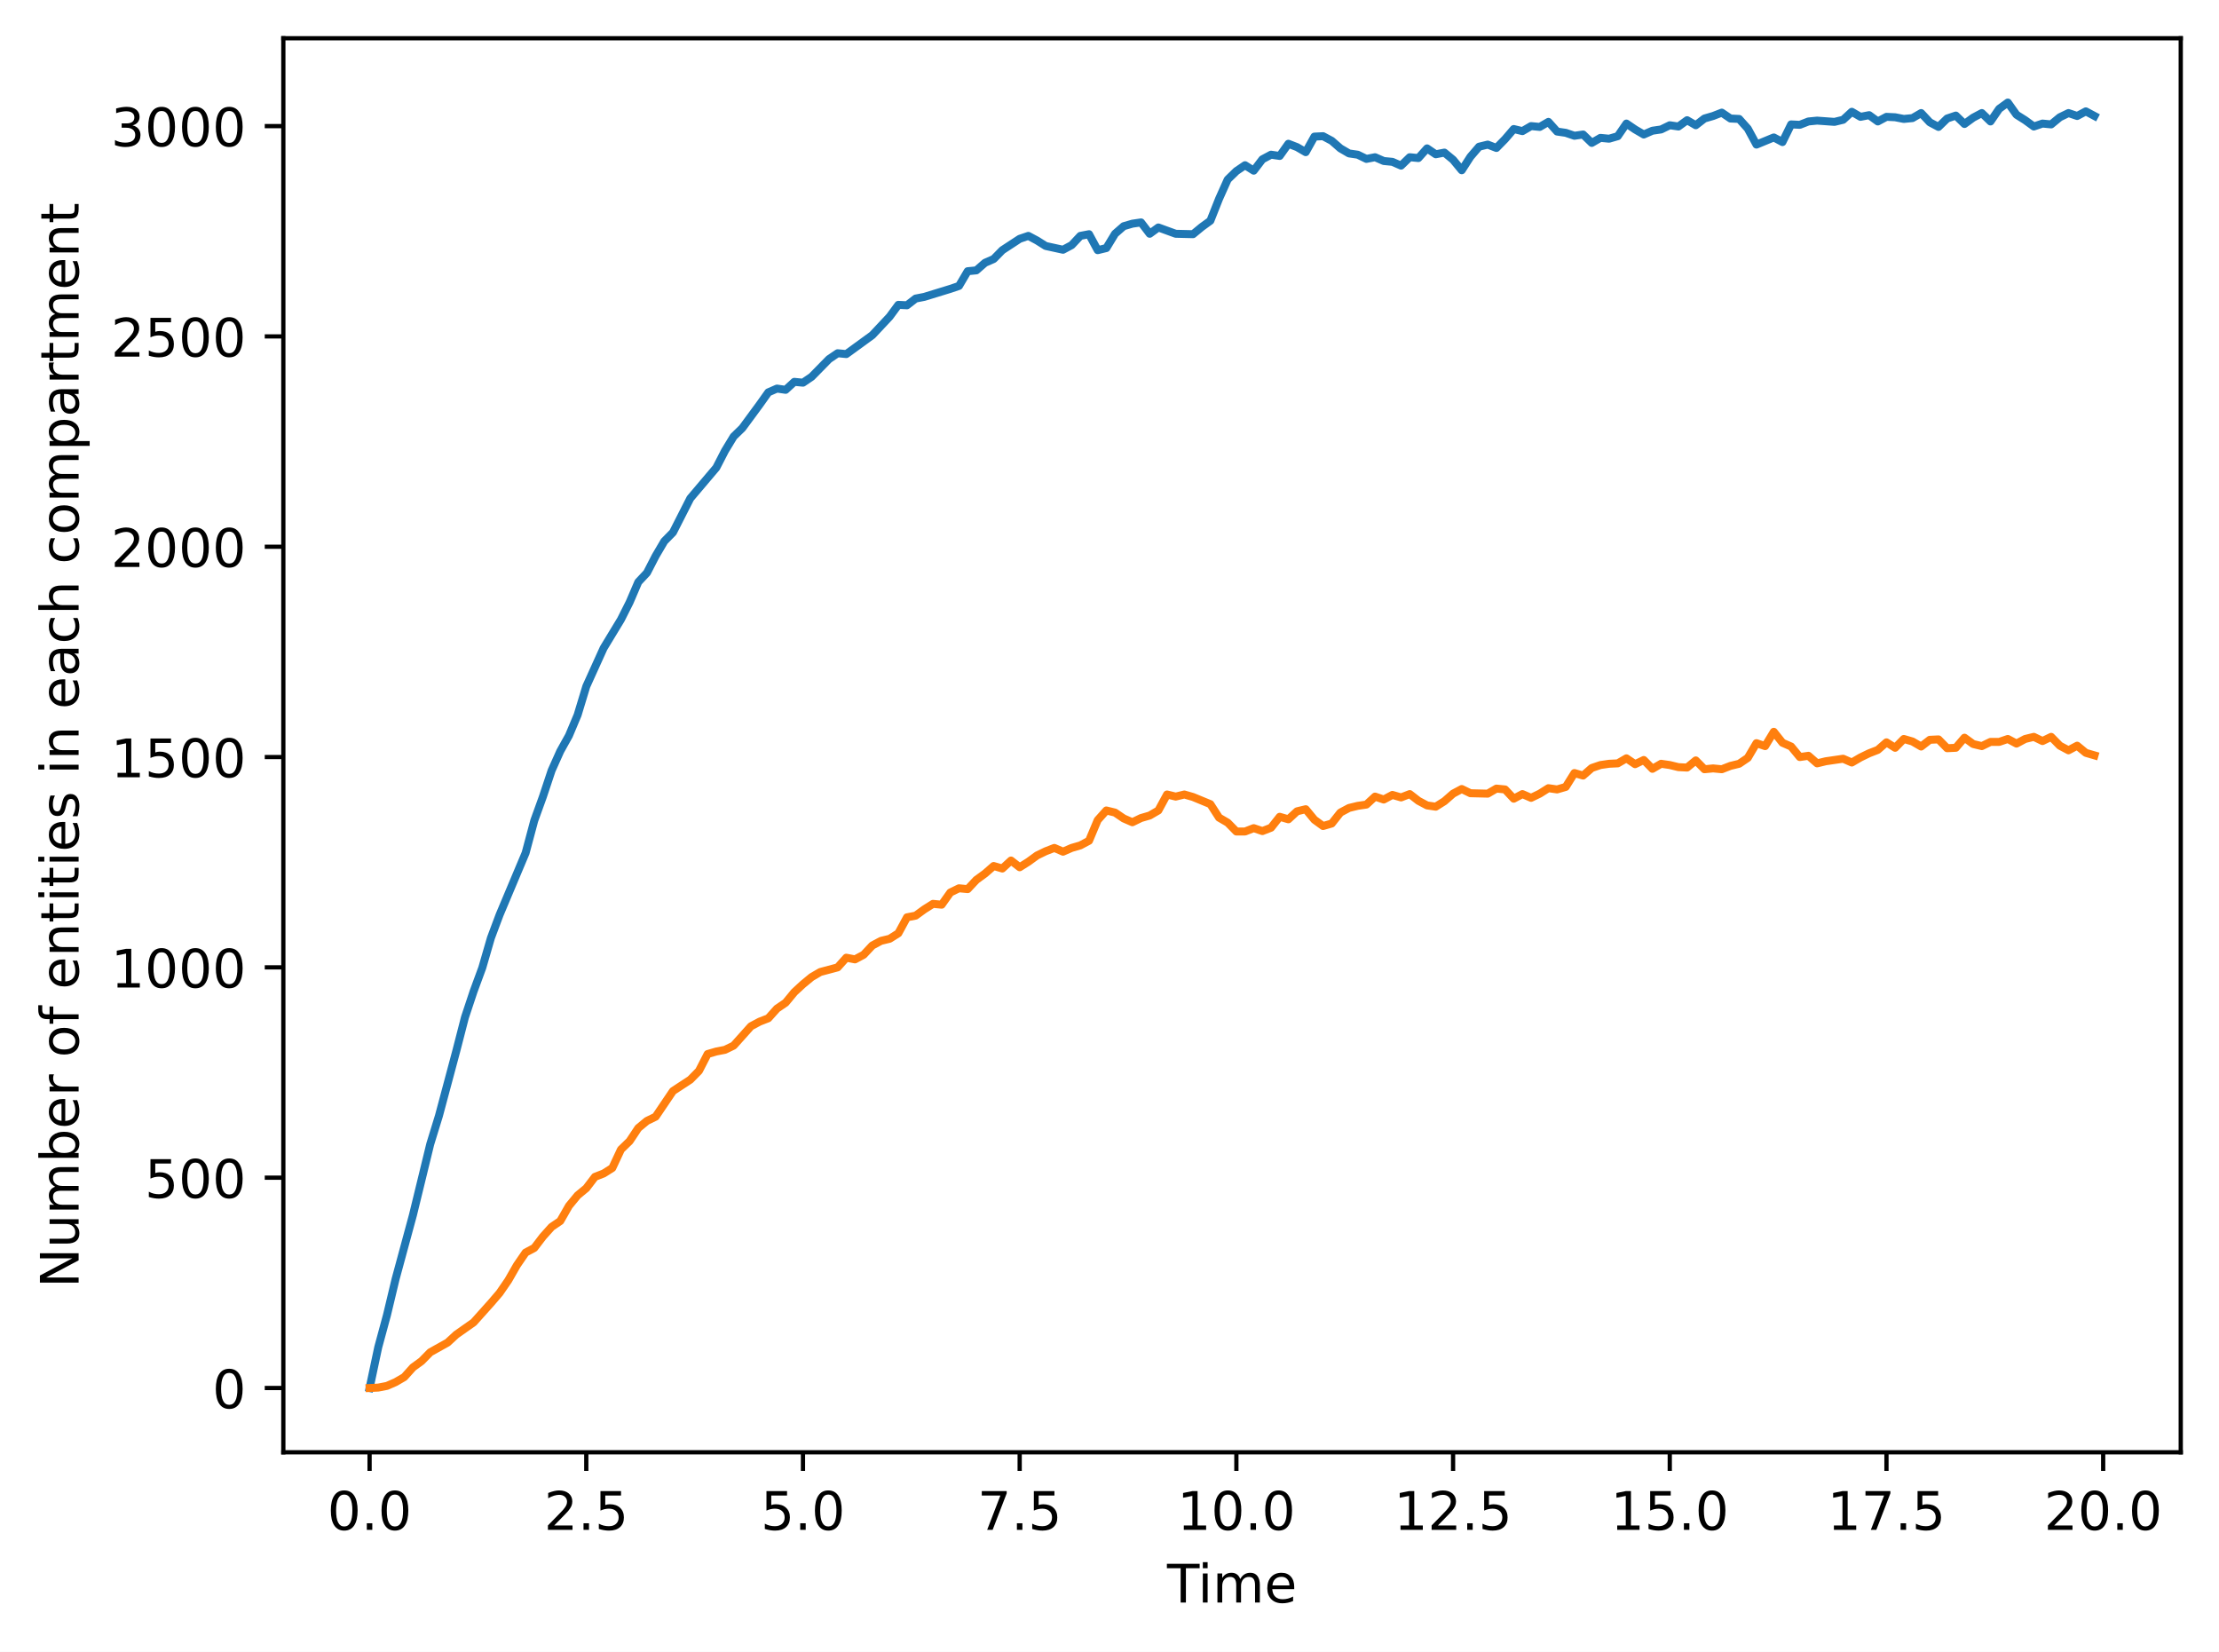
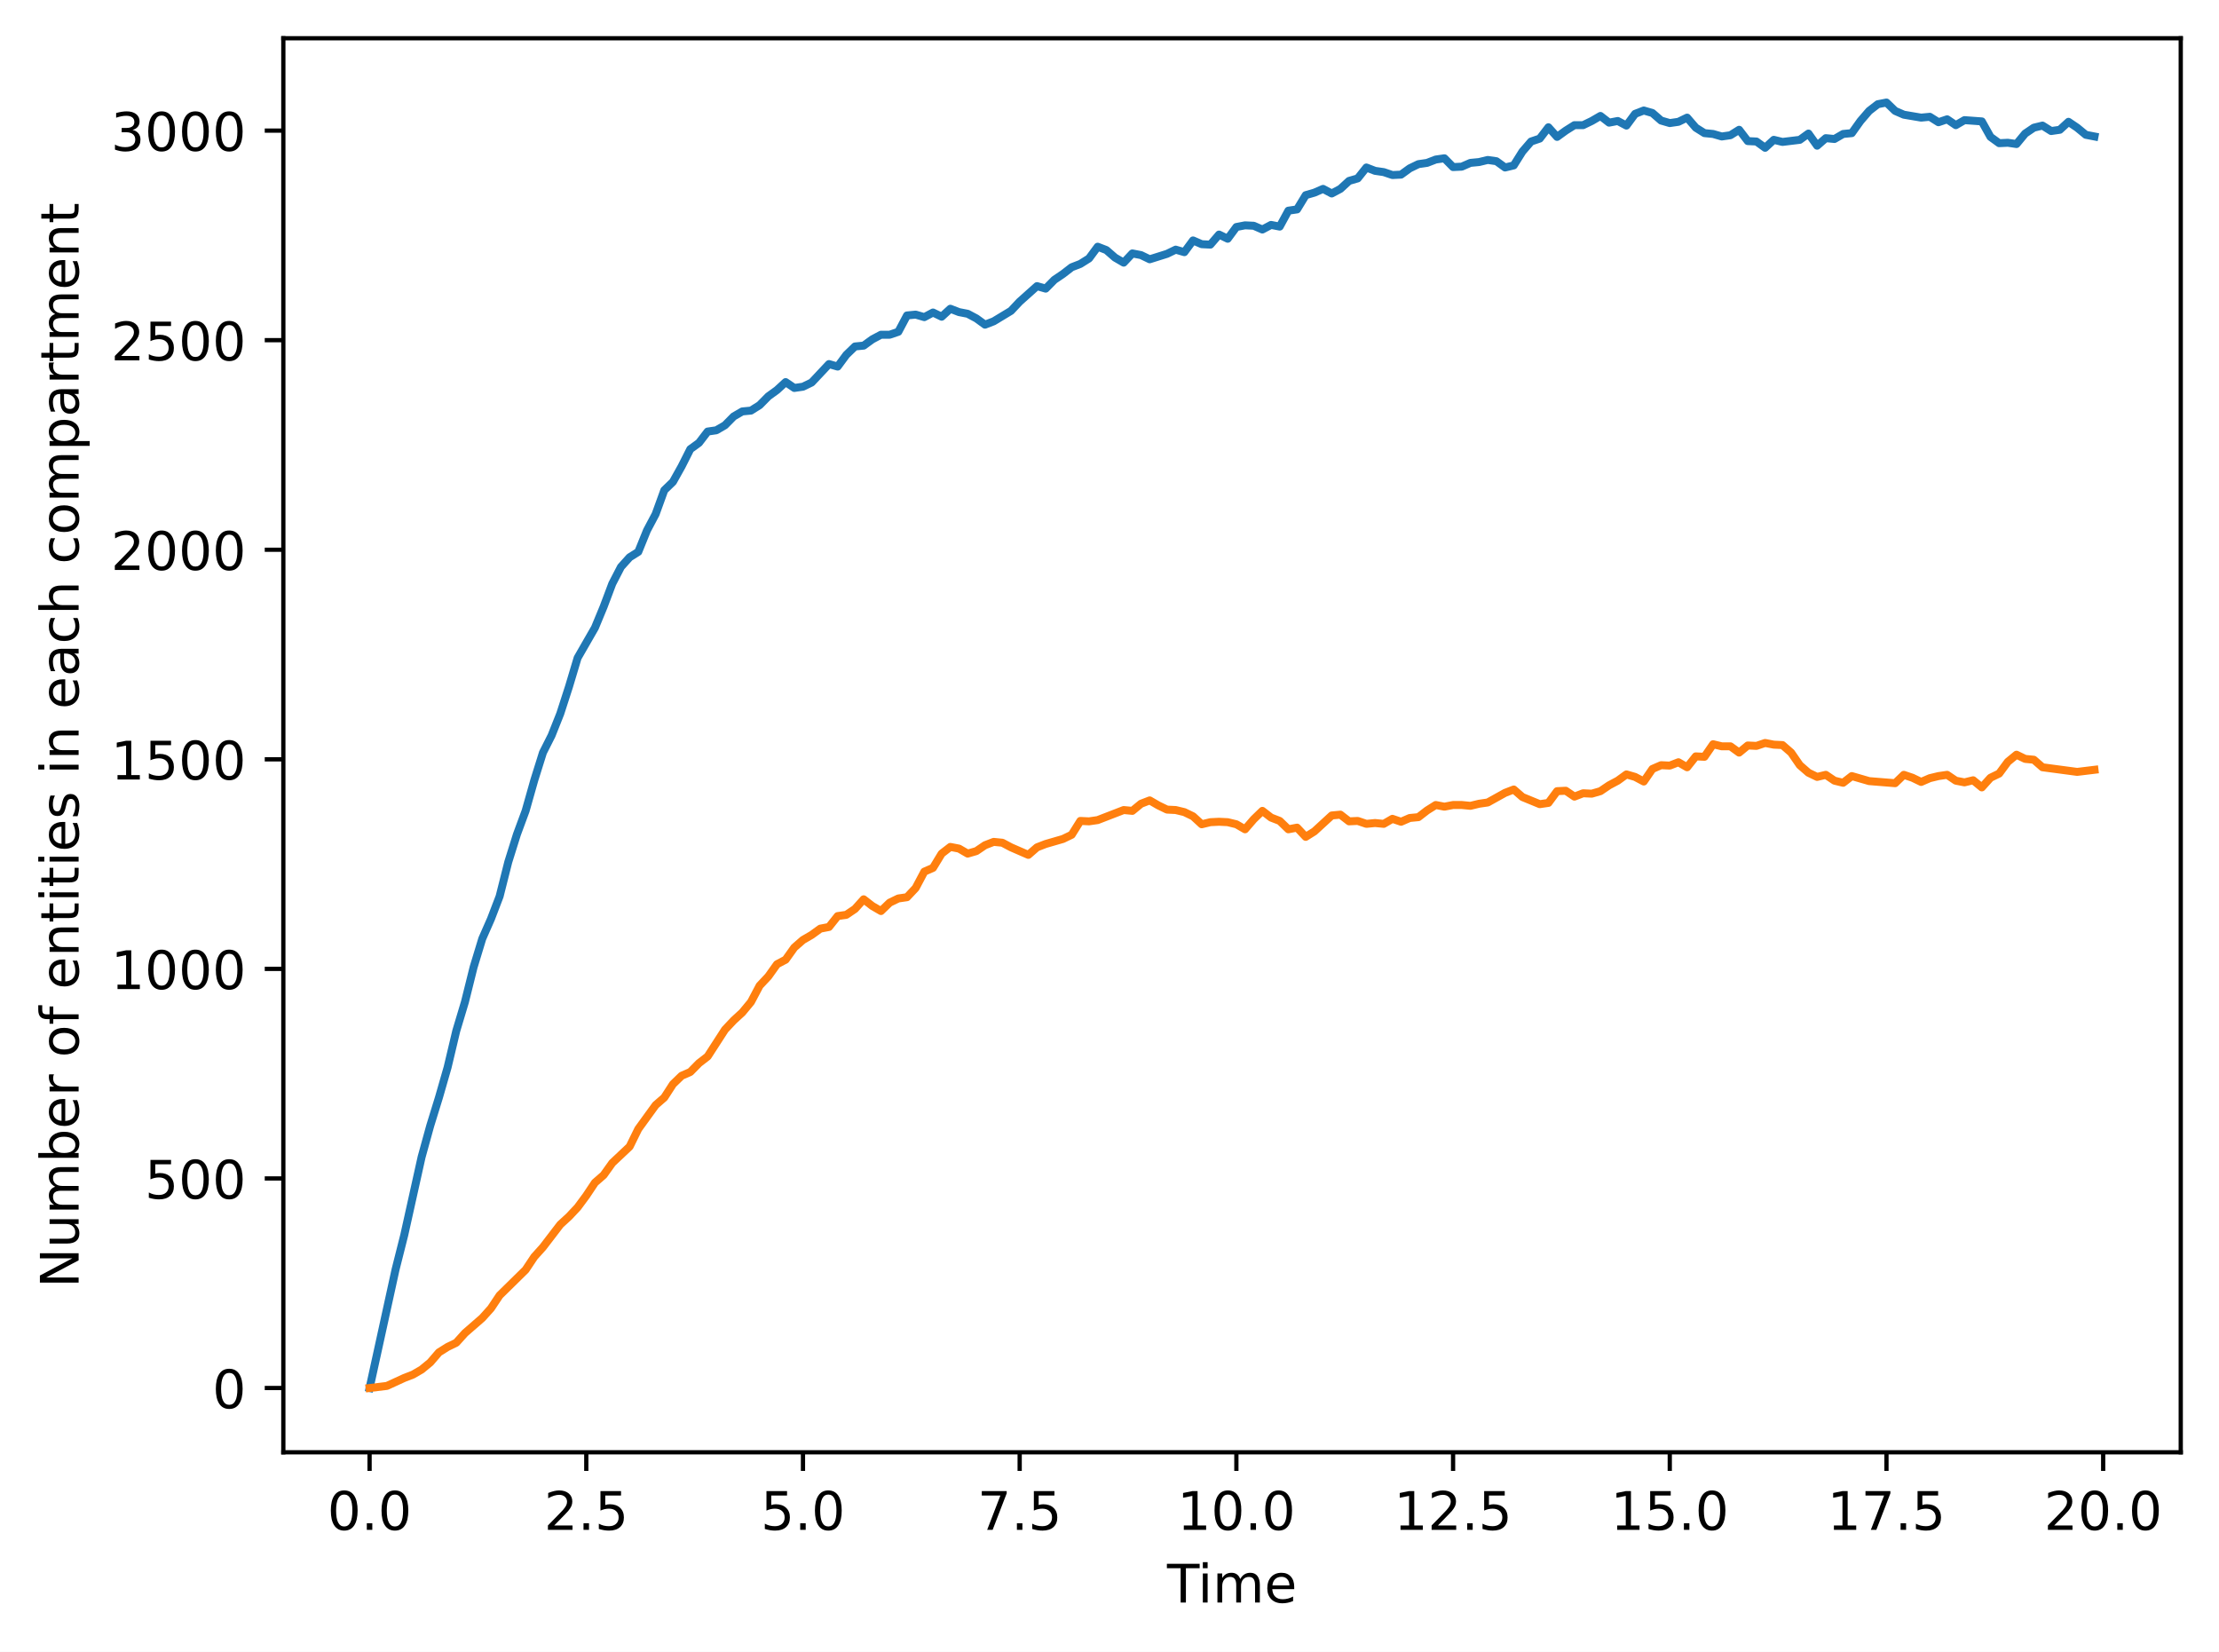
<svg xmlns="http://www.w3.org/2000/svg" xmlns:xlink="http://www.w3.org/1999/xlink" width="417.648pt" height="310.868pt" viewBox="0 0 417.648 310.868" version="1.1">
  <defs>
    <style type="text/css">*{stroke-linejoin: round; stroke-linecap: butt}</style>
  </defs>
  <g id="figure_1">
    <g id="patch_1">
      <path d="M 0 310.868  L 417.648 310.868  L 417.648 0  L 0 0  z " style="fill: #ffffff" />
    </g>
    <g id="axes_1">
      <g id="patch_2">
        <path d="M 53.328 273.312  L 410.448 273.312  L 410.448 7.2  L 53.328 7.2  z " style="fill: #ffffff" />
      </g>
      <g id="matplotlib.axis_1">
        <g id="xtick_1">
          <g id="line2d_1">
            <defs>
-               <path id="m28b2984f77" d="M 0 0  L 0 3.5  " style="stroke: #000000; stroke-width: 0.8" />
+               <path id="me57229e6d4" d="M 0 0  L 0 3.5  " style="stroke: #000000; stroke-width: 0.8" />
            </defs>
            <g>
-               <use xlink:href="#m28b2984f77" x="69.561" y="273.312" style="stroke: #000000; stroke-width: 0.8" />
+               <use xlink:href="#me57229e6d4" x="69.561" y="273.312" style="stroke: #000000; stroke-width: 0.8" />
            </g>
          </g>
          <g id="text_1">
            <g transform="translate(61.60929 287.9104) scale(0.1 -0.1)">
              <defs>
                <path id="DejaVuSans-30" d="M 2034 4250  Q 1547 4250 1301 3770  Q 1056 3291 1056 2328  Q 1056 1369 1301 889  Q 1547 409 2034 409  Q 2525 409 2770 889  Q 3016 1369 3016 2328  Q 3016 3291 2770 3770  Q 2525 4250 2034 4250  z M 2034 4750  Q 2819 4750 3233 4129  Q 3647 3509 3647 2328  Q 3647 1150 3233 529  Q 2819 -91 2034 -91  Q 1250 -91 836 529  Q 422 1150 422 2328  Q 422 3509 836 4129  Q 1250 4750 2034 4750  z " transform="scale(0.015625)" />
                <path id="DejaVuSans-2e" d="M 684 794  L 1344 794  L 1344 0  L 684 0  L 684 794  z " transform="scale(0.015625)" />
              </defs>
              <use xlink:href="#DejaVuSans-30" />
              <use xlink:href="#DejaVuSans-2e" x="63.623" />
              <use xlink:href="#DejaVuSans-30" x="95.41" />
            </g>
          </g>
        </g>
        <g id="xtick_2">
          <g id="line2d_2">
            <g>
-               <use xlink:href="#m28b2984f77" x="110.347" y="273.312" style="stroke: #000000; stroke-width: 0.8" />
+               <use xlink:href="#me57229e6d4" x="110.347" y="273.312" style="stroke: #000000; stroke-width: 0.8" />
            </g>
          </g>
          <g id="text_2">
            <g transform="translate(102.395 287.9104) scale(0.1 -0.1)">
              <defs>
                <path id="DejaVuSans-32" d="M 1228 531  L 3431 531  L 3431 0  L 469 0  L 469 531  Q 828 903 1448 1529  Q 2069 2156 2228 2338  Q 2531 2678 2651 2914  Q 2772 3150 2772 3378  Q 2772 3750 2511 3984  Q 2250 4219 1831 4219  Q 1534 4219 1204 4116  Q 875 4013 500 3803  L 500 4441  Q 881 4594 1212 4672  Q 1544 4750 1819 4750  Q 2544 4750 2975 4387  Q 3406 4025 3406 3419  Q 3406 3131 3298 2873  Q 3191 2616 2906 2266  Q 2828 2175 2409 1742  Q 1991 1309 1228 531  z " transform="scale(0.015625)" />
                <path id="DejaVuSans-35" d="M 691 4666  L 3169 4666  L 3169 4134  L 1269 4134  L 1269 2991  Q 1406 3038 1543 3061  Q 1681 3084 1819 3084  Q 2600 3084 3056 2656  Q 3513 2228 3513 1497  Q 3513 744 3044 326  Q 2575 -91 1722 -91  Q 1428 -91 1123 -41  Q 819 9 494 109  L 494 744  Q 775 591 1075 516  Q 1375 441 1709 441  Q 2250 441 2565 725  Q 2881 1009 2881 1497  Q 2881 1984 2565 2268  Q 2250 2553 1709 2553  Q 1456 2553 1204 2497  Q 953 2441 691 2322  L 691 4666  z " transform="scale(0.015625)" />
              </defs>
              <use xlink:href="#DejaVuSans-32" />
              <use xlink:href="#DejaVuSans-2e" x="63.623" />
              <use xlink:href="#DejaVuSans-35" x="95.41" />
            </g>
          </g>
        </g>
        <g id="xtick_3">
          <g id="line2d_3">
            <g>
-               <use xlink:href="#m28b2984f77" x="151.132" y="273.312" style="stroke: #000000; stroke-width: 0.8" />
+               <use xlink:href="#me57229e6d4" x="151.132" y="273.312" style="stroke: #000000; stroke-width: 0.8" />
            </g>
          </g>
          <g id="text_3">
            <g transform="translate(143.1808 287.9104) scale(0.1 -0.1)">
              <use xlink:href="#DejaVuSans-35" />
              <use xlink:href="#DejaVuSans-2e" x="63.623" />
              <use xlink:href="#DejaVuSans-30" x="95.41" />
            </g>
          </g>
        </g>
        <g id="xtick_4">
          <g id="line2d_4">
            <g>
-               <use xlink:href="#m28b2984f77" x="191.918" y="273.312" style="stroke: #000000; stroke-width: 0.8" />
+               <use xlink:href="#me57229e6d4" x="191.918" y="273.312" style="stroke: #000000; stroke-width: 0.8" />
            </g>
          </g>
          <g id="text_4">
            <g transform="translate(183.9665 287.9104) scale(0.1 -0.1)">
              <defs>
                <path id="DejaVuSans-37" d="M 525 4666  L 3525 4666  L 3525 4397  L 1831 0  L 1172 0  L 2766 4134  L 525 4134  L 525 4666  z " transform="scale(0.015625)" />
              </defs>
              <use xlink:href="#DejaVuSans-37" />
              <use xlink:href="#DejaVuSans-2e" x="63.623" />
              <use xlink:href="#DejaVuSans-35" x="95.41" />
            </g>
          </g>
        </g>
        <g id="xtick_5">
          <g id="line2d_5">
            <g>
-               <use xlink:href="#m28b2984f77" x="232.704" y="273.312" style="stroke: #000000; stroke-width: 0.8" />
+               <use xlink:href="#me57229e6d4" x="232.704" y="273.312" style="stroke: #000000; stroke-width: 0.8" />
            </g>
          </g>
          <g id="text_5">
            <g transform="translate(221.571 287.9104) scale(0.1 -0.1)">
              <defs>
                <path id="DejaVuSans-31" d="M 794 531  L 1825 531  L 1825 4091  L 703 3866  L 703 4441  L 1819 4666  L 2450 4666  L 2450 531  L 3481 531  L 3481 0  L 794 0  L 794 531  z " transform="scale(0.015625)" />
              </defs>
              <use xlink:href="#DejaVuSans-31" />
              <use xlink:href="#DejaVuSans-30" x="63.623" />
              <use xlink:href="#DejaVuSans-2e" x="127.246" />
              <use xlink:href="#DejaVuSans-30" x="159.033" />
            </g>
          </g>
        </g>
        <g id="xtick_6">
          <g id="line2d_6">
            <g>
-               <use xlink:href="#m28b2984f77" x="273.49" y="273.312" style="stroke: #000000; stroke-width: 0.8" />
+               <use xlink:href="#me57229e6d4" x="273.49" y="273.312" style="stroke: #000000; stroke-width: 0.8" />
            </g>
          </g>
          <g id="text_6">
            <g transform="translate(262.3568 287.9104) scale(0.1 -0.1)">
              <use xlink:href="#DejaVuSans-31" />
              <use xlink:href="#DejaVuSans-32" x="63.623" />
              <use xlink:href="#DejaVuSans-2e" x="127.246" />
              <use xlink:href="#DejaVuSans-35" x="159.033" />
            </g>
          </g>
        </g>
        <g id="xtick_7">
          <g id="line2d_7">
            <g>
-               <use xlink:href="#m28b2984f77" x="314.275" y="273.312" style="stroke: #000000; stroke-width: 0.8" />
+               <use xlink:href="#me57229e6d4" x="314.275" y="273.312" style="stroke: #000000; stroke-width: 0.8" />
            </g>
          </g>
          <g id="text_7">
            <g transform="translate(303.1425 287.9104) scale(0.1 -0.1)">
              <use xlink:href="#DejaVuSans-31" />
              <use xlink:href="#DejaVuSans-35" x="63.623" />
              <use xlink:href="#DejaVuSans-2e" x="127.246" />
              <use xlink:href="#DejaVuSans-30" x="159.033" />
            </g>
          </g>
        </g>
        <g id="xtick_8">
          <g id="line2d_8">
            <g>
-               <use xlink:href="#m28b2984f77" x="355.061" y="273.312" style="stroke: #000000; stroke-width: 0.8" />
+               <use xlink:href="#me57229e6d4" x="355.061" y="273.312" style="stroke: #000000; stroke-width: 0.8" />
            </g>
          </g>
          <g id="text_8">
            <g transform="translate(343.9283 287.9104) scale(0.1 -0.1)">
              <use xlink:href="#DejaVuSans-31" />
              <use xlink:href="#DejaVuSans-37" x="63.623" />
              <use xlink:href="#DejaVuSans-2e" x="127.246" />
              <use xlink:href="#DejaVuSans-35" x="159.033" />
            </g>
          </g>
        </g>
        <g id="xtick_9">
          <g id="line2d_9">
            <g>
-               <use xlink:href="#m28b2984f77" x="395.847" y="273.312" style="stroke: #000000; stroke-width: 0.8" />
+               <use xlink:href="#me57229e6d4" x="395.847" y="273.312" style="stroke: #000000; stroke-width: 0.8" />
            </g>
          </g>
          <g id="text_9">
            <g transform="translate(384.714 287.9104) scale(0.1 -0.1)">
              <use xlink:href="#DejaVuSans-32" />
              <use xlink:href="#DejaVuSans-30" x="63.623" />
              <use xlink:href="#DejaVuSans-2e" x="127.246" />
              <use xlink:href="#DejaVuSans-30" x="159.033" />
            </g>
          </g>
        </g>
        <g id="text_10">
          <g transform="translate(219.6545 301.5886) scale(0.1 -0.1)">
            <defs>
              <path id="DejaVuSans-54" d="M -19 4666  L 3928 4666  L 3928 4134  L 2272 4134  L 2272 0  L 1638 0  L 1638 4134  L -19 4134  L -19 4666  z " transform="scale(0.015625)" />
              <path id="DejaVuSans-69" d="M 603 3500  L 1178 3500  L 1178 0  L 603 0  L 603 3500  z M 603 4863  L 1178 4863  L 1178 4134  L 603 4134  L 603 4863  z " transform="scale(0.015625)" />
              <path id="DejaVuSans-6d" d="M 3328 2828  Q 3544 3216 3844 3400  Q 4144 3584 4550 3584  Q 5097 3584 5394 3201  Q 5691 2819 5691 2113  L 5691 0  L 5113 0  L 5113 2094  Q 5113 2597 4934 2840  Q 4756 3084 4391 3084  Q 3944 3084 3684 2787  Q 3425 2491 3425 1978  L 3425 0  L 2847 0  L 2847 2094  Q 2847 2600 2669 2842  Q 2491 3084 2119 3084  Q 1678 3084 1418 2786  Q 1159 2488 1159 1978  L 1159 0  L 581 0  L 581 3500  L 1159 3500  L 1159 2956  Q 1356 3278 1631 3431  Q 1906 3584 2284 3584  Q 2666 3584 2933 3390  Q 3200 3197 3328 2828  z " transform="scale(0.015625)" />
              <path id="DejaVuSans-65" d="M 3597 1894  L 3597 1613  L 953 1613  Q 991 1019 1311 708  Q 1631 397 2203 397  Q 2534 397 2845 478  Q 3156 559 3463 722  L 3463 178  Q 3153 47 2828 -22  Q 2503 -91 2169 -91  Q 1331 -91 842 396  Q 353 884 353 1716  Q 353 2575 817 3079  Q 1281 3584 2069 3584  Q 2775 3584 3186 3129  Q 3597 2675 3597 1894  z M 3022 2063  Q 3016 2534 2758 2815  Q 2500 3097 2075 3097  Q 1594 3097 1305 2825  Q 1016 2553 972 2059  L 3022 2063  z " transform="scale(0.015625)" />
            </defs>
            <use xlink:href="#DejaVuSans-54" />
            <use xlink:href="#DejaVuSans-69" x="57.959" />
            <use xlink:href="#DejaVuSans-6d" x="85.742" />
            <use xlink:href="#DejaVuSans-65" x="183.154" />
          </g>
        </g>
      </g>
      <g id="matplotlib.axis_2">
        <g id="ytick_1">
          <g id="line2d_10">
            <defs>
-               <path id="mecdebb6f5e" d="M 0 0  L -3.5 0  " style="stroke: #000000; stroke-width: 0.8" />
+               <path id="mf324dfc1b7" d="M 0 0  L -3.5 0  " style="stroke: #000000; stroke-width: 0.8" />
            </defs>
            <g>
-               <use xlink:href="#mecdebb6f5e" x="53.328" y="261.216" style="stroke: #000000; stroke-width: 0.8" />
+               <use xlink:href="#mf324dfc1b7" x="53.328" y="261.216" style="stroke: #000000; stroke-width: 0.8" />
            </g>
          </g>
          <g id="text_11">
            <g transform="translate(39.96563 265.0152) scale(0.1 -0.1)">
              <use xlink:href="#DejaVuSans-30" />
            </g>
          </g>
        </g>
        <g id="ytick_2">
          <g id="line2d_11">
            <g>
-               <use xlink:href="#mecdebb6f5e" x="53.328" y="221.635" style="stroke: #000000; stroke-width: 0.8" />
+               <use xlink:href="#mf324dfc1b7" x="53.328" y="221.777" style="stroke: #000000; stroke-width: 0.8" />
            </g>
          </g>
          <g id="text_12">
-             <g transform="translate(27.24063 225.4341) scale(0.1 -0.1)">
+             <g transform="translate(27.24063 225.576) scale(0.1 -0.1)">
              <use xlink:href="#DejaVuSans-35" />
              <use xlink:href="#DejaVuSans-30" x="63.623" />
              <use xlink:href="#DejaVuSans-30" x="127.246" />
            </g>
          </g>
        </g>
        <g id="ytick_3">
          <g id="line2d_12">
            <g>
-               <use xlink:href="#mecdebb6f5e" x="53.328" y="182.054" style="stroke: #000000; stroke-width: 0.8" />
+               <use xlink:href="#mf324dfc1b7" x="53.328" y="182.338" style="stroke: #000000; stroke-width: 0.8" />
            </g>
          </g>
          <g id="text_13">
-             <g transform="translate(20.87813 185.8529) scale(0.1 -0.1)">
+             <g transform="translate(20.87813 186.1368) scale(0.1 -0.1)">
              <use xlink:href="#DejaVuSans-31" />
              <use xlink:href="#DejaVuSans-30" x="63.623" />
              <use xlink:href="#DejaVuSans-30" x="127.246" />
              <use xlink:href="#DejaVuSans-30" x="190.869" />
            </g>
          </g>
        </g>
        <g id="ytick_4">
          <g id="line2d_13">
            <g>
-               <use xlink:href="#mecdebb6f5e" x="53.328" y="142.473" style="stroke: #000000; stroke-width: 0.8" />
+               <use xlink:href="#mf324dfc1b7" x="53.328" y="142.898" style="stroke: #000000; stroke-width: 0.8" />
            </g>
          </g>
          <g id="text_14">
-             <g transform="translate(20.87813 146.2718) scale(0.1 -0.1)">
+             <g transform="translate(20.87813 146.6976) scale(0.1 -0.1)">
              <use xlink:href="#DejaVuSans-31" />
              <use xlink:href="#DejaVuSans-35" x="63.623" />
              <use xlink:href="#DejaVuSans-30" x="127.246" />
              <use xlink:href="#DejaVuSans-30" x="190.869" />
            </g>
          </g>
        </g>
        <g id="ytick_5">
          <g id="line2d_14">
            <g>
-               <use xlink:href="#mecdebb6f5e" x="53.328" y="102.891" style="stroke: #000000; stroke-width: 0.8" />
+               <use xlink:href="#mf324dfc1b7" x="53.328" y="103.459" style="stroke: #000000; stroke-width: 0.8" />
            </g>
          </g>
          <g id="text_15">
-             <g transform="translate(20.87813 106.6906) scale(0.1 -0.1)">
+             <g transform="translate(20.87813 107.2585) scale(0.1 -0.1)">
              <use xlink:href="#DejaVuSans-32" />
              <use xlink:href="#DejaVuSans-30" x="63.623" />
              <use xlink:href="#DejaVuSans-30" x="127.246" />
              <use xlink:href="#DejaVuSans-30" x="190.869" />
            </g>
          </g>
        </g>
        <g id="ytick_6">
          <g id="line2d_15">
            <g>
-               <use xlink:href="#mecdebb6f5e" x="53.328" y="63.31" style="stroke: #000000; stroke-width: 0.8" />
+               <use xlink:href="#mf324dfc1b7" x="53.328" y="64.02" style="stroke: #000000; stroke-width: 0.8" />
            </g>
          </g>
          <g id="text_16">
-             <g transform="translate(20.87813 67.10946) scale(0.1 -0.1)">
+             <g transform="translate(20.87813 67.81926) scale(0.1 -0.1)">
              <use xlink:href="#DejaVuSans-32" />
              <use xlink:href="#DejaVuSans-35" x="63.623" />
              <use xlink:href="#DejaVuSans-30" x="127.246" />
              <use xlink:href="#DejaVuSans-30" x="190.869" />
            </g>
          </g>
        </g>
        <g id="ytick_7">
          <g id="line2d_16">
            <g>
-               <use xlink:href="#mecdebb6f5e" x="53.328" y="23.729" style="stroke: #000000; stroke-width: 0.8" />
+               <use xlink:href="#mf324dfc1b7" x="53.328" y="24.581" style="stroke: #000000; stroke-width: 0.8" />
            </g>
          </g>
          <g id="text_17">
-             <g transform="translate(20.87813 27.52831) scale(0.1 -0.1)">
+             <g transform="translate(20.87813 28.38007) scale(0.1 -0.1)">
              <defs>
                <path id="DejaVuSans-33" d="M 2597 2516  Q 3050 2419 3304 2112  Q 3559 1806 3559 1356  Q 3559 666 3084 287  Q 2609 -91 1734 -91  Q 1441 -91 1130 -33  Q 819 25 488 141  L 488 750  Q 750 597 1062 519  Q 1375 441 1716 441  Q 2309 441 2620 675  Q 2931 909 2931 1356  Q 2931 1769 2642 2001  Q 2353 2234 1838 2234  L 1294 2234  L 1294 2753  L 1863 2753  Q 2328 2753 2575 2939  Q 2822 3125 2822 3475  Q 2822 3834 2567 4026  Q 2313 4219 1838 4219  Q 1578 4219 1281 4162  Q 984 4106 628 3988  L 628 4550  Q 988 4650 1302 4700  Q 1616 4750 1894 4750  Q 2613 4750 3031 4423  Q 3450 4097 3450 3541  Q 3450 3153 3228 2886  Q 3006 2619 2597 2516  z " transform="scale(0.015625)" />
              </defs>
              <use xlink:href="#DejaVuSans-33" />
              <use xlink:href="#DejaVuSans-30" x="63.623" />
              <use xlink:href="#DejaVuSans-30" x="127.246" />
              <use xlink:href="#DejaVuSans-30" x="190.869" />
            </g>
          </g>
        </g>
        <g id="text_18">
          <g transform="translate(14.79844 242.3568) rotate(-90) scale(0.1 -0.1)">
            <defs>
              <path id="DejaVuSans-4e" d="M 628 4666  L 1478 4666  L 3547 763  L 3547 4666  L 4159 4666  L 4159 0  L 3309 0  L 1241 3903  L 1241 0  L 628 0  L 628 4666  z " transform="scale(0.015625)" />
              <path id="DejaVuSans-75" d="M 544 1381  L 544 3500  L 1119 3500  L 1119 1403  Q 1119 906 1312 657  Q 1506 409 1894 409  Q 2359 409 2629 706  Q 2900 1003 2900 1516  L 2900 3500  L 3475 3500  L 3475 0  L 2900 0  L 2900 538  Q 2691 219 2414 64  Q 2138 -91 1772 -91  Q 1169 -91 856 284  Q 544 659 544 1381  z M 1991 3584  L 1991 3584  z " transform="scale(0.015625)" />
              <path id="DejaVuSans-62" d="M 3116 1747  Q 3116 2381 2855 2742  Q 2594 3103 2138 3103  Q 1681 3103 1420 2742  Q 1159 2381 1159 1747  Q 1159 1113 1420 752  Q 1681 391 2138 391  Q 2594 391 2855 752  Q 3116 1113 3116 1747  z M 1159 2969  Q 1341 3281 1617 3432  Q 1894 3584 2278 3584  Q 2916 3584 3314 3078  Q 3713 2572 3713 1747  Q 3713 922 3314 415  Q 2916 -91 2278 -91  Q 1894 -91 1617 61  Q 1341 213 1159 525  L 1159 0  L 581 0  L 581 4863  L 1159 4863  L 1159 2969  z " transform="scale(0.015625)" />
              <path id="DejaVuSans-72" d="M 2631 2963  Q 2534 3019 2420 3045  Q 2306 3072 2169 3072  Q 1681 3072 1420 2755  Q 1159 2438 1159 1844  L 1159 0  L 581 0  L 581 3500  L 1159 3500  L 1159 2956  Q 1341 3275 1631 3429  Q 1922 3584 2338 3584  Q 2397 3584 2469 3576  Q 2541 3569 2628 3553  L 2631 2963  z " transform="scale(0.015625)" />
              <path id="DejaVuSans-20" transform="scale(0.015625)" />
              <path id="DejaVuSans-6f" d="M 1959 3097  Q 1497 3097 1228 2736  Q 959 2375 959 1747  Q 959 1119 1226 758  Q 1494 397 1959 397  Q 2419 397 2687 759  Q 2956 1122 2956 1747  Q 2956 2369 2687 2733  Q 2419 3097 1959 3097  z M 1959 3584  Q 2709 3584 3137 3096  Q 3566 2609 3566 1747  Q 3566 888 3137 398  Q 2709 -91 1959 -91  Q 1206 -91 779 398  Q 353 888 353 1747  Q 353 2609 779 3096  Q 1206 3584 1959 3584  z " transform="scale(0.015625)" />
              <path id="DejaVuSans-66" d="M 2375 4863  L 2375 4384  L 1825 4384  Q 1516 4384 1395 4259  Q 1275 4134 1275 3809  L 1275 3500  L 2222 3500  L 2222 3053  L 1275 3053  L 1275 0  L 697 0  L 697 3053  L 147 3053  L 147 3500  L 697 3500  L 697 3744  Q 697 4328 969 4595  Q 1241 4863 1831 4863  L 2375 4863  z " transform="scale(0.015625)" />
              <path id="DejaVuSans-6e" d="M 3513 2113  L 3513 0  L 2938 0  L 2938 2094  Q 2938 2591 2744 2837  Q 2550 3084 2163 3084  Q 1697 3084 1428 2787  Q 1159 2491 1159 1978  L 1159 0  L 581 0  L 581 3500  L 1159 3500  L 1159 2956  Q 1366 3272 1645 3428  Q 1925 3584 2291 3584  Q 2894 3584 3203 3211  Q 3513 2838 3513 2113  z " transform="scale(0.015625)" />
              <path id="DejaVuSans-74" d="M 1172 4494  L 1172 3500  L 2356 3500  L 2356 3053  L 1172 3053  L 1172 1153  Q 1172 725 1289 603  Q 1406 481 1766 481  L 2356 481  L 2356 0  L 1766 0  Q 1100 0 847 248  Q 594 497 594 1153  L 594 3053  L 172 3053  L 172 3500  L 594 3500  L 594 4494  L 1172 4494  z " transform="scale(0.015625)" />
              <path id="DejaVuSans-73" d="M 2834 3397  L 2834 2853  Q 2591 2978 2328 3040  Q 2066 3103 1784 3103  Q 1356 3103 1142 2972  Q 928 2841 928 2578  Q 928 2378 1081 2264  Q 1234 2150 1697 2047  L 1894 2003  Q 2506 1872 2764 1633  Q 3022 1394 3022 966  Q 3022 478 2636 193  Q 2250 -91 1575 -91  Q 1294 -91 989 -36  Q 684 19 347 128  L 347 722  Q 666 556 975 473  Q 1284 391 1588 391  Q 1994 391 2212 530  Q 2431 669 2431 922  Q 2431 1156 2273 1281  Q 2116 1406 1581 1522  L 1381 1569  Q 847 1681 609 1914  Q 372 2147 372 2553  Q 372 3047 722 3315  Q 1072 3584 1716 3584  Q 2034 3584 2315 3537  Q 2597 3491 2834 3397  z " transform="scale(0.015625)" />
              <path id="DejaVuSans-61" d="M 2194 1759  Q 1497 1759 1228 1600  Q 959 1441 959 1056  Q 959 750 1161 570  Q 1363 391 1709 391  Q 2188 391 2477 730  Q 2766 1069 2766 1631  L 2766 1759  L 2194 1759  z M 3341 1997  L 3341 0  L 2766 0  L 2766 531  Q 2569 213 2275 61  Q 1981 -91 1556 -91  Q 1019 -91 701 211  Q 384 513 384 1019  Q 384 1609 779 1909  Q 1175 2209 1959 2209  L 2766 2209  L 2766 2266  Q 2766 2663 2505 2880  Q 2244 3097 1772 3097  Q 1472 3097 1187 3025  Q 903 2953 641 2809  L 641 3341  Q 956 3463 1253 3523  Q 1550 3584 1831 3584  Q 2591 3584 2966 3190  Q 3341 2797 3341 1997  z " transform="scale(0.015625)" />
              <path id="DejaVuSans-63" d="M 3122 3366  L 3122 2828  Q 2878 2963 2633 3030  Q 2388 3097 2138 3097  Q 1578 3097 1268 2742  Q 959 2388 959 1747  Q 959 1106 1268 751  Q 1578 397 2138 397  Q 2388 397 2633 464  Q 2878 531 3122 666  L 3122 134  Q 2881 22 2623 -34  Q 2366 -91 2075 -91  Q 1284 -91 818 406  Q 353 903 353 1747  Q 353 2603 823 3093  Q 1294 3584 2113 3584  Q 2378 3584 2631 3529  Q 2884 3475 3122 3366  z " transform="scale(0.015625)" />
              <path id="DejaVuSans-68" d="M 3513 2113  L 3513 0  L 2938 0  L 2938 2094  Q 2938 2591 2744 2837  Q 2550 3084 2163 3084  Q 1697 3084 1428 2787  Q 1159 2491 1159 1978  L 1159 0  L 581 0  L 581 4863  L 1159 4863  L 1159 2956  Q 1366 3272 1645 3428  Q 1925 3584 2291 3584  Q 2894 3584 3203 3211  Q 3513 2838 3513 2113  z " transform="scale(0.015625)" />
              <path id="DejaVuSans-70" d="M 1159 525  L 1159 -1331  L 581 -1331  L 581 3500  L 1159 3500  L 1159 2969  Q 1341 3281 1617 3432  Q 1894 3584 2278 3584  Q 2916 3584 3314 3078  Q 3713 2572 3713 1747  Q 3713 922 3314 415  Q 2916 -91 2278 -91  Q 1894 -91 1617 61  Q 1341 213 1159 525  z M 3116 1747  Q 3116 2381 2855 2742  Q 2594 3103 2138 3103  Q 1681 3103 1420 2742  Q 1159 2381 1159 1747  Q 1159 1113 1420 752  Q 1681 391 2138 391  Q 2594 391 2855 752  Q 3116 1113 3116 1747  z " transform="scale(0.015625)" />
            </defs>
            <use xlink:href="#DejaVuSans-4e" />
            <use xlink:href="#DejaVuSans-75" x="74.805" />
            <use xlink:href="#DejaVuSans-6d" x="138.184" />
            <use xlink:href="#DejaVuSans-62" x="235.596" />
            <use xlink:href="#DejaVuSans-65" x="299.072" />
            <use xlink:href="#DejaVuSans-72" x="360.596" />
            <use xlink:href="#DejaVuSans-20" x="401.709" />
            <use xlink:href="#DejaVuSans-6f" x="433.496" />
            <use xlink:href="#DejaVuSans-66" x="494.678" />
            <use xlink:href="#DejaVuSans-20" x="529.883" />
            <use xlink:href="#DejaVuSans-65" x="561.67" />
            <use xlink:href="#DejaVuSans-6e" x="623.193" />
            <use xlink:href="#DejaVuSans-74" x="686.572" />
            <use xlink:href="#DejaVuSans-69" x="725.781" />
            <use xlink:href="#DejaVuSans-74" x="753.564" />
            <use xlink:href="#DejaVuSans-69" x="792.773" />
            <use xlink:href="#DejaVuSans-65" x="820.557" />
            <use xlink:href="#DejaVuSans-73" x="882.08" />
            <use xlink:href="#DejaVuSans-20" x="934.18" />
            <use xlink:href="#DejaVuSans-69" x="965.967" />
            <use xlink:href="#DejaVuSans-6e" x="993.75" />
            <use xlink:href="#DejaVuSans-20" x="1057.129" />
            <use xlink:href="#DejaVuSans-65" x="1088.916" />
            <use xlink:href="#DejaVuSans-61" x="1150.439" />
            <use xlink:href="#DejaVuSans-63" x="1211.719" />
            <use xlink:href="#DejaVuSans-68" x="1266.699" />
            <use xlink:href="#DejaVuSans-20" x="1330.078" />
            <use xlink:href="#DejaVuSans-63" x="1361.865" />
            <use xlink:href="#DejaVuSans-6f" x="1416.846" />
            <use xlink:href="#DejaVuSans-6d" x="1478.027" />
            <use xlink:href="#DejaVuSans-70" x="1575.439" />
            <use xlink:href="#DejaVuSans-61" x="1638.916" />
            <use xlink:href="#DejaVuSans-72" x="1700.195" />
            <use xlink:href="#DejaVuSans-74" x="1741.309" />
            <use xlink:href="#DejaVuSans-6d" x="1780.518" />
            <use xlink:href="#DejaVuSans-65" x="1877.93" />
            <use xlink:href="#DejaVuSans-6e" x="1939.453" />
            <use xlink:href="#DejaVuSans-74" x="2002.832" />
          </g>
        </g>
      </g>
      <g id="line2d_17">
-         <path d="M 69.561 261.216  L 71.192 253.537  L 72.824 247.521  L 74.455 240.713  L 77.718 228.68  L 80.981 215.302  L 82.612 209.998  L 85.875 197.807  L 87.507 191.474  L 89.138 186.566  L 90.769 182.133  L 92.401 176.512  L 94.032 172.158  L 98.927 160.522  L 100.558 154.426  L 102.189 149.914  L 103.821 145.006  L 105.452 141.364  L 107.084 138.435  L 108.715 134.556  L 110.347 129.173  L 113.609 121.97  L 116.872 116.586  L 118.504 113.341  L 120.135 109.541  L 121.767 107.799  L 123.398 104.633  L 125.029 101.862  L 126.661 100.2  L 129.924 93.788  L 134.818 88.009  L 136.449 84.842  L 138.081 82.151  L 139.712 80.568  L 142.975 76.135  L 144.607 73.839  L 146.238 73.126  L 147.869 73.364  L 149.501 71.86  L 151.132 72.018  L 152.764 70.91  L 156.027 67.585  L 157.658 66.477  L 159.289 66.635  L 164.184 63.073  L 167.447 59.59  L 169.078 57.373  L 170.71 57.452  L 172.341 56.186  L 173.972 55.869  L 178.867 54.365  L 180.498 53.811  L 182.13 51.04  L 183.761 50.882  L 185.392 49.457  L 187.024 48.744  L 188.655 47.082  L 191.918 44.945  L 193.55 44.39  L 195.181 45.261  L 196.812 46.29  L 200.075 47.003  L 201.707 46.132  L 203.338 44.39  L 204.97 44.074  L 206.601 47.082  L 208.232 46.686  L 209.864 43.995  L 211.495 42.57  L 213.127 42.095  L 214.758 41.857  L 216.39 43.995  L 218.021 42.807  L 221.284 43.995  L 224.547 44.074  L 226.178 42.728  L 227.81 41.541  L 229.441 37.424  L 231.072 33.783  L 232.704 32.199  L 234.335 31.091  L 235.967 32.12  L 237.598 29.983  L 239.23 29.112  L 240.861 29.35  L 242.492 27.054  L 244.124 27.687  L 245.755 28.637  L 247.387 25.708  L 249.018 25.629  L 250.65 26.5  L 252.281 27.925  L 253.912 28.875  L 255.544 29.112  L 257.175 29.904  L 258.807 29.587  L 260.438 30.3  L 262.07 30.458  L 263.701 31.17  L 265.332 29.587  L 266.964 29.745  L 268.595 27.925  L 270.227 29.033  L 271.858 28.716  L 273.49 30.062  L 275.121 32.041  L 276.752 29.508  L 278.384 27.608  L 280.015 27.212  L 281.647 27.846  L 283.278 26.183  L 284.91 24.283  L 286.541 24.679  L 288.172 23.729  L 289.804 23.887  L 291.435 22.937  L 293.067 24.758  L 294.698 24.996  L 296.33 25.55  L 297.961 25.312  L 299.592 26.896  L 301.224 25.946  L 302.855 26.104  L 304.487 25.629  L 306.118 23.254  L 307.75 24.362  L 309.381 25.312  L 311.012 24.6  L 312.644 24.362  L 314.275 23.571  L 315.907 23.808  L 317.538 22.621  L 319.17 23.571  L 320.801 22.304  L 322.432 21.829  L 324.064 21.196  L 325.695 22.304  L 327.327 22.383  L 328.958 24.204  L 330.59 27.212  L 333.852 25.866  L 335.484 26.737  L 337.115 23.412  L 338.747 23.492  L 340.378 22.858  L 342.01 22.7  L 345.273 22.937  L 346.904 22.542  L 348.535 21.038  L 350.167 21.988  L 351.798 21.671  L 353.43 22.858  L 355.061 21.988  L 356.693 22.067  L 358.324 22.383  L 359.955 22.225  L 361.587 21.275  L 363.218 23.017  L 364.85 23.887  L 366.481 22.304  L 368.113 21.75  L 369.744 23.333  L 371.375 22.146  L 373.007 21.275  L 374.638 22.858  L 376.27 20.483  L 377.901 19.296  L 379.533 21.592  L 381.164 22.621  L 382.795 23.808  L 384.427 23.254  L 386.058 23.412  L 387.69 22.067  L 389.321 21.275  L 390.953 21.829  L 392.584 20.958  L 394.215 21.829  L 394.215 21.829  " clip-path="url(#p641a605e9b)" style="fill: none; stroke: #1f77b4; stroke-width: 1.5; stroke-linecap: square" />
+         <path d="M 69.561 261.216  L 74.455 238.893  L 76.087 232.425  L 79.349 217.754  L 80.981 211.838  L 82.612 206.553  L 84.244 200.874  L 85.875 194.012  L 87.507 188.569  L 89.138 182.022  L 90.769 176.658  L 92.401 172.951  L 94.032 168.692  L 95.664 162.224  L 97.295 157.018  L 98.927 152.6  L 100.558 146.842  L 102.189 141.636  L 103.821 138.402  L 105.452 134.301  L 107.084 129.252  L 108.715 123.81  L 111.978 118.131  L 113.609 114.187  L 115.241 109.848  L 116.872 106.693  L 118.504 104.879  L 120.135 103.854  L 121.767 99.831  L 123.398 96.755  L 125.029 92.259  L 126.661 90.681  L 128.292 87.762  L 129.924 84.528  L 131.555 83.345  L 133.187 81.216  L 134.818 80.979  L 136.449 80.032  L 138.081 78.376  L 139.712 77.429  L 141.344 77.272  L 142.975 76.246  L 144.607 74.59  L 146.238 73.407  L 147.869 71.908  L 149.501 73.012  L 151.132 72.776  L 152.764 71.987  L 156.027 68.516  L 157.658 68.989  L 159.289 66.781  L 160.921 65.203  L 162.552 65.045  L 164.184 63.862  L 165.815 62.995  L 167.447 62.995  L 169.078 62.442  L 170.71 59.366  L 172.341 59.208  L 173.972 59.682  L 175.604 58.814  L 177.235 59.603  L 178.867 58.104  L 180.498 58.735  L 182.13 59.051  L 183.761 59.918  L 185.392 61.102  L 187.024 60.471  L 190.287 58.499  L 191.918 56.763  L 195.181 53.845  L 196.812 54.318  L 198.444 52.662  L 200.075 51.557  L 201.707 50.295  L 203.338 49.664  L 204.97 48.639  L 206.601 46.43  L 208.232 47.061  L 209.864 48.481  L 211.495 49.428  L 213.127 47.692  L 214.758 48.008  L 216.39 48.797  L 219.652 47.771  L 221.284 46.982  L 222.915 47.456  L 224.547 45.247  L 226.178 45.957  L 227.81 46.036  L 229.441 44.143  L 231.072 44.931  L 232.704 42.723  L 234.335 42.407  L 235.967 42.486  L 237.598 43.196  L 239.23 42.328  L 240.861 42.644  L 242.492 39.647  L 244.124 39.41  L 245.755 36.728  L 247.387 36.255  L 249.018 35.545  L 250.65 36.413  L 252.281 35.545  L 253.912 34.046  L 255.544 33.573  L 257.175 31.522  L 258.807 32.153  L 260.438 32.39  L 262.07 32.942  L 263.701 32.863  L 265.332 31.68  L 266.964 30.891  L 268.595 30.654  L 270.227 30.023  L 271.858 29.787  L 273.49 31.443  L 275.121 31.364  L 276.752 30.654  L 278.384 30.497  L 280.015 30.102  L 281.647 30.339  L 283.278 31.522  L 284.91 31.128  L 286.541 28.525  L 288.172 26.632  L 289.804 26.08  L 291.435 23.95  L 293.067 25.764  L 294.698 24.581  L 296.33 23.555  L 297.961 23.555  L 299.592 22.767  L 301.224 21.82  L 302.855 23.082  L 304.487 22.767  L 306.118 23.634  L 307.75 21.426  L 309.381 20.795  L 311.012 21.268  L 312.644 22.688  L 314.275 23.161  L 315.907 22.924  L 317.538 22.136  L 319.17 24.029  L 320.801 25.054  L 322.432 25.212  L 324.064 25.685  L 325.695 25.449  L 327.327 24.423  L 328.958 26.553  L 330.59 26.632  L 332.221 27.815  L 333.852 26.316  L 335.484 26.711  L 338.747 26.316  L 340.378 25.133  L 342.01 27.42  L 343.641 26.001  L 345.273 26.158  L 346.904 25.212  L 348.535 25.054  L 350.167 22.767  L 351.798 20.874  L 353.43 19.612  L 355.061 19.296  L 356.693 20.874  L 358.324 21.583  L 361.587 22.136  L 363.218 21.978  L 364.85 23.003  L 366.481 22.451  L 368.113 23.555  L 369.744 22.609  L 373.007 22.846  L 374.638 25.764  L 376.27 26.947  L 377.901 26.868  L 379.533 27.105  L 381.164 25.133  L 382.795 24.029  L 384.427 23.634  L 386.058 24.66  L 387.69 24.423  L 389.321 22.924  L 390.953 24.029  L 392.584 25.37  L 394.215 25.685  L 394.215 25.685  " clip-path="url(#pc475f27f22)" style="fill: none; stroke: #1f77b4; stroke-width: 1.5; stroke-linecap: square" />
      </g>
      <g id="line2d_18">
-         <path d="M 69.561 261.216  L 71.192 261.137  L 72.824 260.82  L 74.455 260.108  L 76.087 259.158  L 77.718 257.337  L 79.349 256.15  L 80.981 254.487  L 84.244 252.666  L 85.875 251.162  L 89.138 248.867  L 92.401 245.225  L 94.032 243.325  L 95.664 240.95  L 97.295 238.101  L 98.927 235.726  L 100.558 234.855  L 102.189 232.718  L 103.821 230.897  L 105.452 229.789  L 107.084 226.939  L 108.715 224.96  L 110.347 223.614  L 111.978 221.477  L 113.609 220.843  L 115.241 219.814  L 116.872 216.331  L 118.504 214.748  L 120.135 212.294  L 121.767 210.948  L 123.398 210.156  L 126.661 205.327  L 129.924 203.19  L 131.555 201.528  L 133.187 198.361  L 134.818 197.886  L 136.449 197.57  L 138.081 196.778  L 141.344 193.136  L 142.975 192.266  L 144.607 191.632  L 146.238 189.812  L 147.869 188.703  L 149.501 186.724  L 151.132 185.22  L 152.764 183.874  L 154.395 182.924  L 157.658 182.054  L 159.289 180.233  L 160.921 180.55  L 162.552 179.679  L 164.184 177.937  L 165.815 177.066  L 167.447 176.671  L 169.078 175.642  L 170.71 172.633  L 172.341 172.317  L 173.972 171.129  L 175.604 170.1  L 177.235 170.259  L 178.867 167.963  L 180.498 167.171  L 182.13 167.33  L 183.761 165.588  L 185.392 164.401  L 187.024 162.976  L 188.655 163.451  L 190.287 161.946  L 191.918 163.213  L 193.55 162.184  L 195.181 160.997  L 196.812 160.205  L 198.444 159.572  L 200.075 160.284  L 201.707 159.572  L 203.338 159.097  L 204.97 158.226  L 206.601 154.347  L 208.232 152.526  L 209.864 152.922  L 211.495 154.03  L 213.127 154.743  L 214.758 153.951  L 216.39 153.476  L 218.021 152.526  L 219.652 149.518  L 221.284 149.914  L 222.915 149.518  L 224.547 149.993  L 227.81 151.339  L 229.441 153.872  L 231.072 154.822  L 232.704 156.484  L 234.335 156.484  L 235.967 155.851  L 237.598 156.405  L 239.23 155.772  L 240.861 153.714  L 242.492 154.189  L 244.124 152.684  L 245.755 152.289  L 247.387 154.268  L 249.018 155.455  L 250.65 154.98  L 252.281 152.922  L 253.912 152.051  L 255.544 151.655  L 257.175 151.418  L 258.807 149.914  L 260.438 150.468  L 262.07 149.597  L 263.701 150.072  L 265.332 149.439  L 266.964 150.705  L 268.595 151.576  L 270.227 151.814  L 271.858 150.785  L 273.49 149.36  L 275.121 148.489  L 276.752 149.281  L 280.015 149.36  L 281.647 148.41  L 283.278 148.568  L 284.91 150.31  L 286.541 149.439  L 288.172 150.151  L 289.804 149.36  L 291.435 148.331  L 293.067 148.568  L 294.698 148.093  L 296.33 145.481  L 297.961 145.956  L 299.592 144.531  L 301.224 143.977  L 302.855 143.739  L 304.487 143.66  L 306.118 142.71  L 307.75 143.818  L 309.381 143.027  L 311.012 144.689  L 312.644 143.739  L 314.275 143.977  L 315.907 144.372  L 317.538 144.452  L 319.17 143.106  L 320.801 144.768  L 322.432 144.61  L 324.064 144.768  L 325.695 144.135  L 327.327 143.739  L 328.958 142.631  L 330.59 139.86  L 332.221 140.414  L 333.852 137.723  L 335.484 139.781  L 337.115 140.493  L 338.747 142.473  L 340.378 142.235  L 342.01 143.66  L 343.641 143.264  L 346.904 142.789  L 348.535 143.502  L 350.167 142.552  L 351.798 141.76  L 353.43 141.127  L 355.061 139.702  L 356.693 140.731  L 358.324 139.069  L 359.955 139.544  L 361.587 140.493  L 363.218 139.227  L 364.85 139.148  L 366.481 140.81  L 368.113 140.731  L 369.744 138.831  L 371.375 140.019  L 373.007 140.414  L 374.638 139.623  L 376.27 139.623  L 377.901 139.069  L 379.533 139.939  L 381.164 139.069  L 382.795 138.673  L 384.427 139.464  L 386.058 138.673  L 387.69 140.335  L 389.321 141.206  L 390.953 140.335  L 392.584 141.681  L 394.215 142.156  L 394.215 142.156  " clip-path="url(#p641a605e9b)" style="fill: none; stroke: #ff7f0e; stroke-width: 1.5; stroke-linecap: square" />
+         <path d="M 69.561 261.216  L 72.824 260.822  L 76.087 259.323  L 77.718 258.692  L 79.349 257.745  L 80.981 256.404  L 82.612 254.511  L 84.244 253.486  L 85.875 252.697  L 87.507 250.883  L 90.769 248.043  L 92.401 246.229  L 94.032 243.784  L 98.927 238.972  L 100.558 236.527  L 102.189 234.713  L 105.452 230.453  L 107.084 228.955  L 108.715 227.219  L 110.347 225.011  L 111.978 222.566  L 113.609 221.146  L 115.241 218.858  L 118.504 215.782  L 120.135 212.469  L 123.398 207.973  L 125.029 206.553  L 126.661 204.029  L 128.292 202.452  L 129.924 201.742  L 131.555 200.085  L 133.187 198.823  L 136.449 193.775  L 138.081 192.04  L 139.712 190.541  L 141.344 188.569  L 142.975 185.493  L 144.607 183.757  L 146.238 181.47  L 147.869 180.602  L 149.501 178.315  L 151.132 176.895  L 152.764 175.948  L 154.395 174.765  L 156.027 174.45  L 157.658 172.399  L 159.289 172.162  L 160.921 171.058  L 162.552 169.244  L 164.184 170.506  L 165.815 171.452  L 167.447 169.875  L 169.078 169.086  L 170.71 168.849  L 172.341 167.114  L 173.972 164.038  L 175.604 163.328  L 177.235 160.646  L 178.867 159.384  L 180.498 159.7  L 182.13 160.646  L 183.761 160.173  L 185.392 159.068  L 187.024 158.437  L 188.655 158.595  L 190.287 159.463  L 193.55 160.883  L 195.181 159.463  L 196.812 158.832  L 200.075 157.885  L 201.707 157.097  L 203.338 154.494  L 204.97 154.572  L 206.601 154.336  L 211.495 152.443  L 213.127 152.6  L 214.758 151.26  L 216.39 150.629  L 218.021 151.575  L 219.652 152.364  L 221.284 152.443  L 222.915 152.837  L 224.547 153.626  L 226.178 155.125  L 227.81 154.73  L 229.441 154.651  L 231.072 154.73  L 232.704 155.125  L 234.335 156.071  L 235.967 154.178  L 237.598 152.6  L 239.23 153.863  L 240.861 154.494  L 242.492 156.071  L 244.124 155.756  L 245.755 157.491  L 247.387 156.466  L 250.65 153.468  L 252.281 153.31  L 253.912 154.572  L 255.544 154.494  L 257.175 155.046  L 258.807 154.888  L 260.438 155.046  L 262.07 154.099  L 263.701 154.651  L 265.332 153.941  L 266.964 153.784  L 268.595 152.522  L 270.227 151.496  L 271.858 151.812  L 273.49 151.496  L 275.121 151.496  L 276.752 151.654  L 278.384 151.26  L 280.015 151.023  L 283.278 149.209  L 284.91 148.578  L 286.541 149.997  L 289.804 151.338  L 291.435 151.102  L 293.067 148.893  L 294.698 148.814  L 296.33 149.919  L 297.961 149.288  L 299.592 149.366  L 301.224 148.893  L 302.855 147.789  L 304.487 146.921  L 306.118 145.738  L 307.75 146.211  L 309.381 147.079  L 311.012 144.713  L 312.644 144.003  L 314.275 144.082  L 315.907 143.451  L 317.538 144.397  L 319.17 142.346  L 320.801 142.425  L 322.432 140.059  L 324.064 140.453  L 325.695 140.453  L 327.327 141.636  L 328.958 140.295  L 330.59 140.374  L 332.221 139.822  L 333.852 140.138  L 335.484 140.217  L 337.115 141.636  L 338.747 144.003  L 340.378 145.423  L 342.01 146.211  L 343.641 145.817  L 345.273 146.921  L 346.904 147.316  L 348.535 146.054  L 351.798 147  L 356.693 147.394  L 358.324 145.817  L 359.955 146.369  L 361.587 147.158  L 363.218 146.448  L 364.85 146.054  L 366.481 145.817  L 368.113 146.921  L 369.744 147.237  L 371.375 146.842  L 373.007 148.183  L 374.638 146.369  L 376.27 145.58  L 377.901 143.372  L 379.533 142.031  L 381.164 142.82  L 382.795 142.977  L 384.427 144.397  L 390.953 145.265  L 394.215 144.87  L 394.215 144.87  " clip-path="url(#pc475f27f22)" style="fill: none; stroke: #ff7f0e; stroke-width: 1.5; stroke-linecap: square" />
      </g>
      <g id="patch_3">
        <path d="M 53.328 273.312  L 53.328 7.2  " style="fill: none; stroke: #000000; stroke-width: 0.8; stroke-linejoin: miter; stroke-linecap: square" />
      </g>
      <g id="patch_4">
        <path d="M 410.448 273.312  L 410.448 7.2  " style="fill: none; stroke: #000000; stroke-width: 0.8; stroke-linejoin: miter; stroke-linecap: square" />
      </g>
      <g id="patch_5">
        <path d="M 53.328 273.312  L 410.448 273.312  " style="fill: none; stroke: #000000; stroke-width: 0.8; stroke-linejoin: miter; stroke-linecap: square" />
      </g>
      <g id="patch_6">
        <path d="M 53.328 7.2  L 410.448 7.2  " style="fill: none; stroke: #000000; stroke-width: 0.8; stroke-linejoin: miter; stroke-linecap: square" />
      </g>
    </g>
  </g>
  <defs>
-     <clipPath id="p641a605e9b">
+     <clipPath id="pc475f27f22">
      <rect x="53.328" y="7.2" width="357.12" height="266.112" />
    </clipPath>
  </defs>
</svg>
